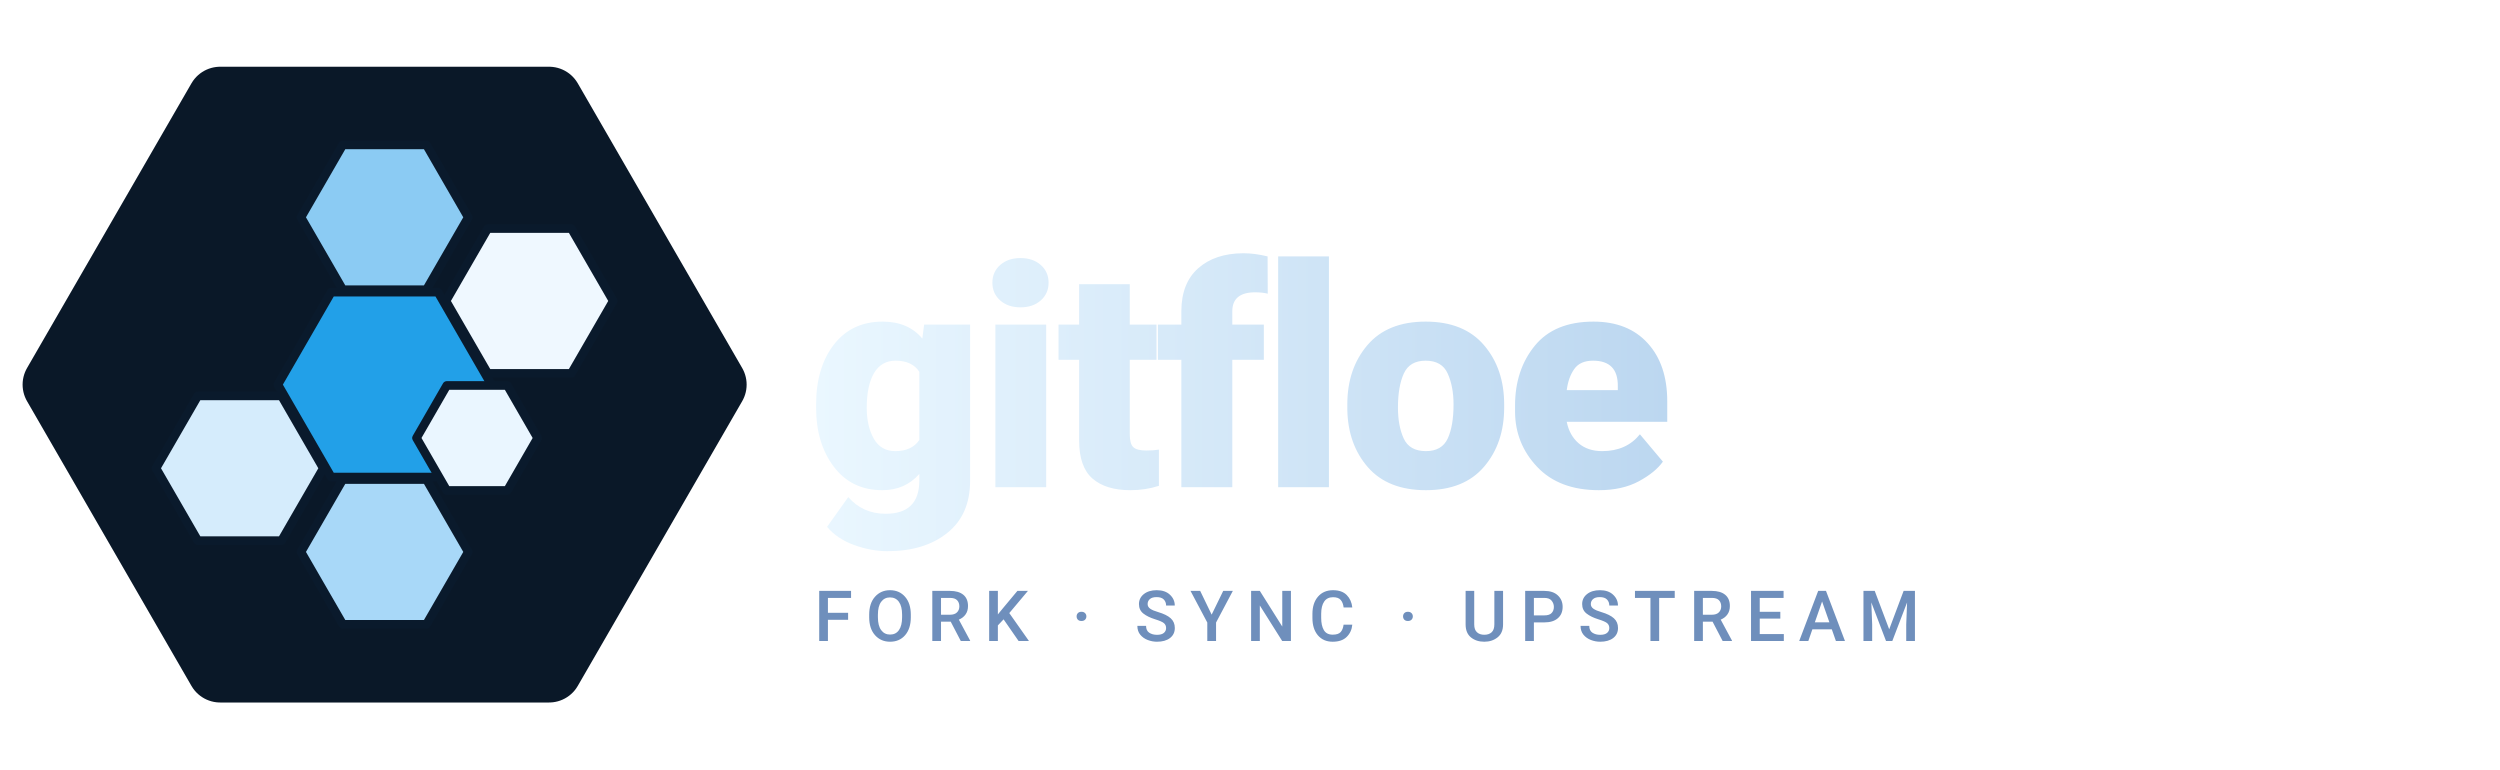
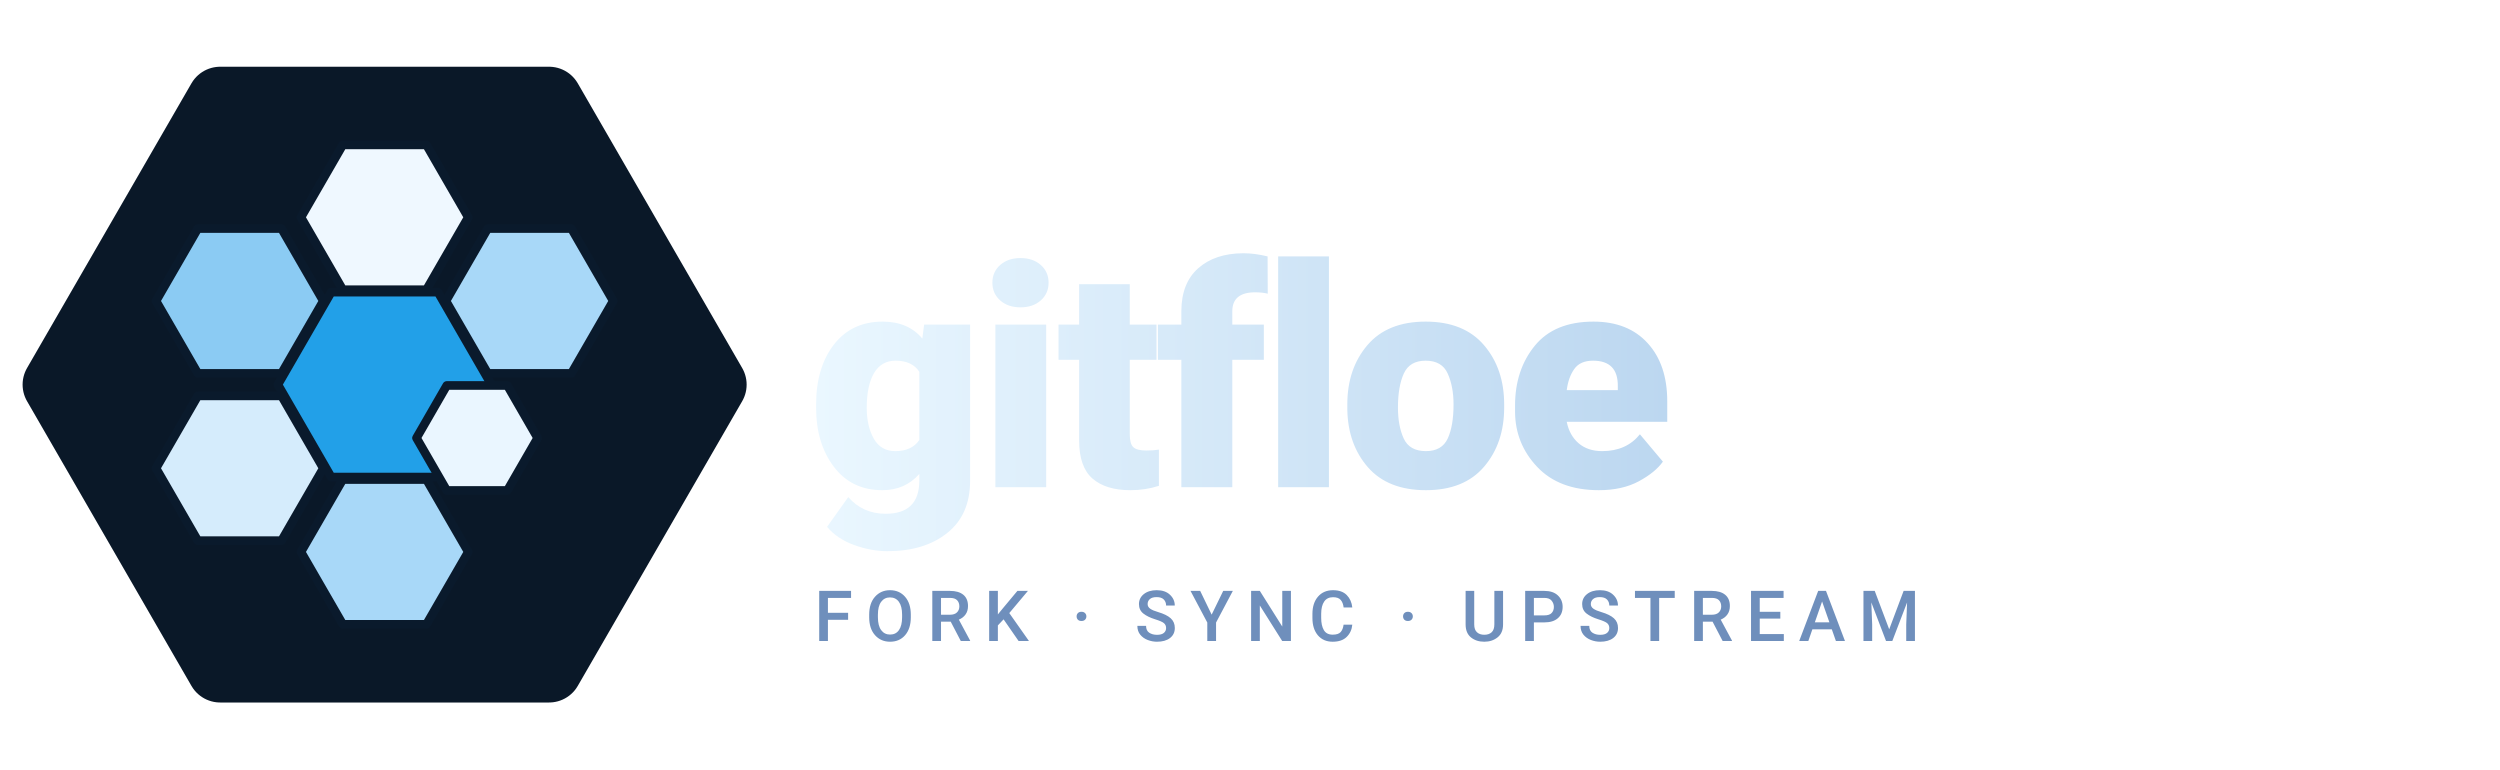
<svg xmlns="http://www.w3.org/2000/svg" viewBox="0 0 780 240" width="780" height="240" role="img" aria-label="gitfloe logo">
  <defs>
    <linearGradient id="ltxt" x1="0" y1="0" x2="1" y2="0">
      <stop offset="0" stop-color="#eaf7ff" />
      <stop offset="1" stop-color="#bcd7f0" />
    </linearGradient>
  </defs>
  <g transform="translate(4.8,4.8) scale(0.45)">
    <path d="M484,256 L370,453.4 L142,453.4 L28,256 L142,58.6 L370,58.6 Z" fill="#0a1828" stroke="#0a1828" stroke-width="46" stroke-linejoin="round" />
    <g>
      <polygon points="314.0,372.0 285.0,422.2 227.0,422.2 198.0,372.0 227.0,321.8 285.0,321.8" fill="#a8d8f8" stroke="#0a1a2c" stroke-width="6" stroke-linejoin="round" />
      <polygon points="213.5,314.0 184.5,364.2 126.5,364.2 97.5,314.0 126.5,263.8 184.5,263.8" fill="#d5ecfc" stroke="#0a1a2c" stroke-width="6" stroke-linejoin="round" />
-       <polygon points="314.0,140.0 285.0,190.2 227.0,190.2 198.0,140.0 227.0,89.8 285.0,89.8" fill="#8bcbf3" stroke="#0a1a2c" stroke-width="6" stroke-linejoin="round" />
-       <polygon points="414.5,198.0 385.5,248.2 327.5,248.2 298.5,198.0 327.5,147.8 385.5,147.8" fill="#eff8ff" stroke="#0a1a2c" stroke-width="6" stroke-linejoin="round" />
+       <polygon points="213.5,198.0 184.5,248.2 126.5,248.2 97.5,198.0 126.5,147.8 184.5,147.8" fill="#8bcbf3" stroke="#0a1a2c" stroke-width="6" stroke-linejoin="round" />
+       <polygon points="314.0,140.0 285.0,190.2 227.0,190.2 198.0,140.0 227.0,89.8 285.0,89.8" fill="#eff8ff" stroke="#0a1a2c" stroke-width="6" stroke-linejoin="round" />
+       <polygon points="414.5,198.0 385.5,248.2 327.5,248.2 298.5,198.0 327.5,147.8 385.5,147.8" fill="#a8d8f8" stroke="#0a1a2c" stroke-width="6" stroke-linejoin="round" />
      <polygon points="330.0,256.0 293.0,320.1 219.0,320.1 182.0,256.0 219.0,191.9 293.0,191.9" fill="#22a0e8" stroke="#0a1a2c" stroke-width="6" stroke-linejoin="round" />
      <polygon points="362.1,293.0 341.1,329.4 299.1,329.4 278.1,293.0 299.1,256.6 341.1,256.6" fill="#eaf6ff" stroke="#0a1a2c" stroke-width="6" stroke-linejoin="round" />
    </g>
  </g>
  <text x="252" y="152" font-size="96" font-weight="800" letter-spacing="-2" fill="url(#ltxt)" font-family="system-ui,-apple-system,'Segoe UI',Roboto,Helvetica,Arial,sans-serif">gitfloe</text>
  <text x="254" y="200" font-size="22" font-weight="500" letter-spacing="4" fill="#6f8fbc" font-family="system-ui,-apple-system,'Segoe UI',Roboto,Helvetica,Arial,sans-serif">FORK · SYNC · UPSTREAM</text>
</svg>
